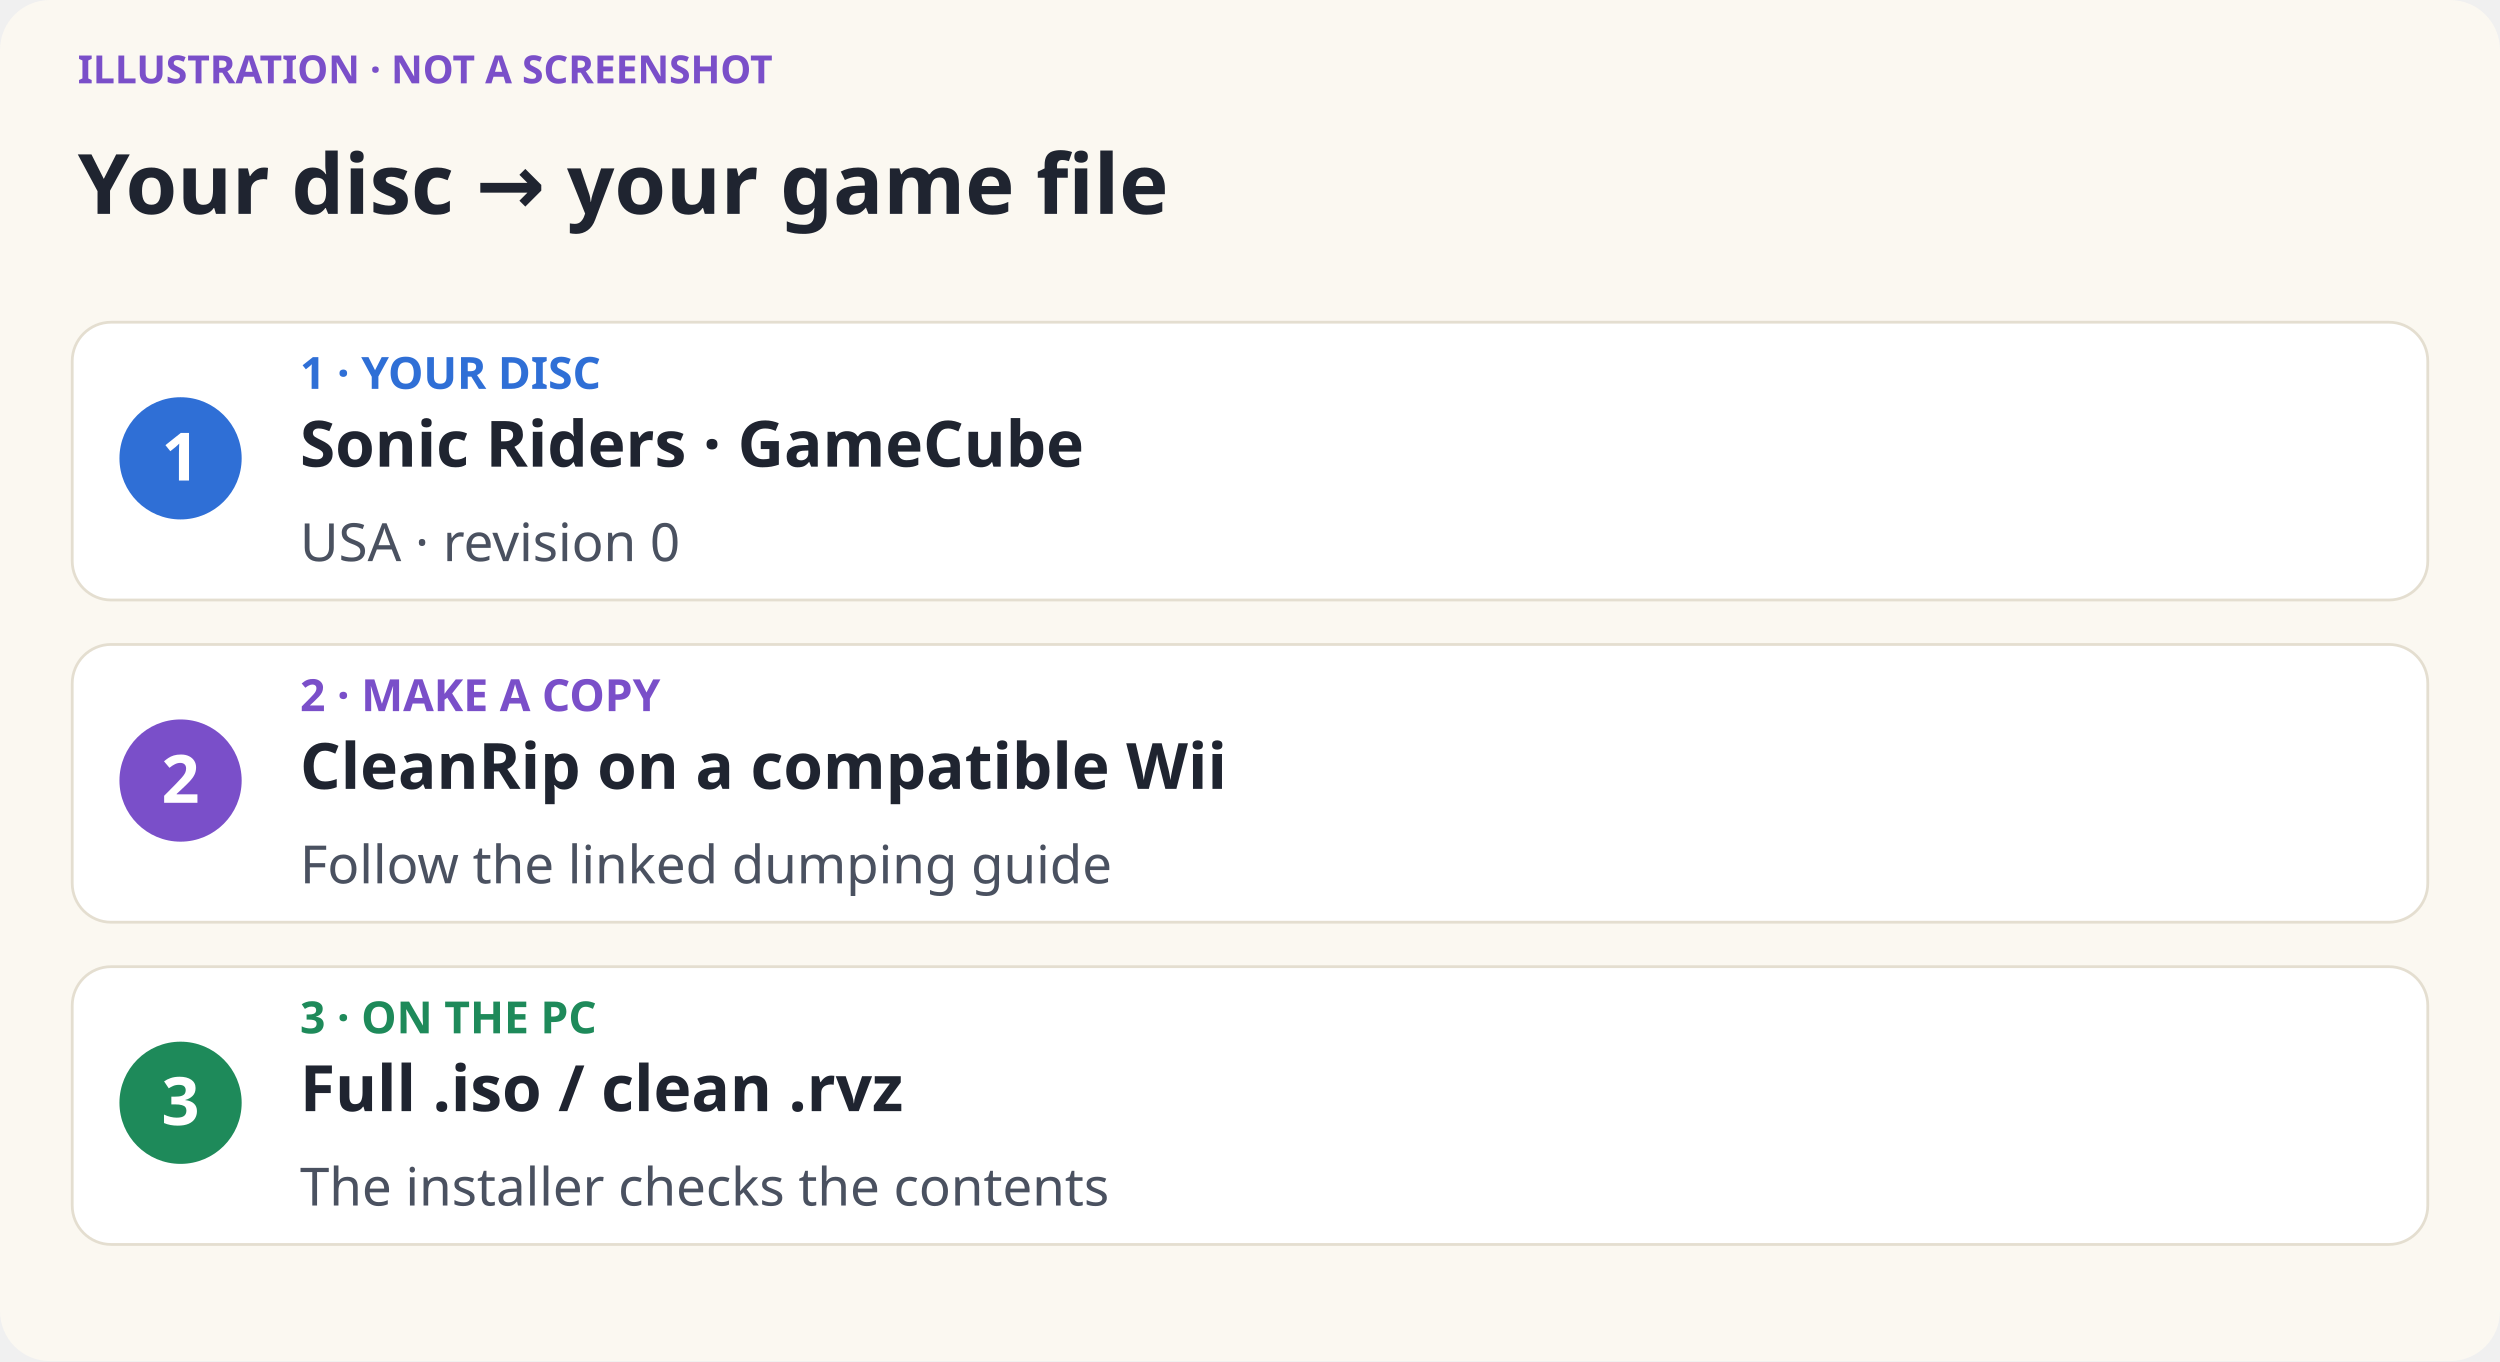
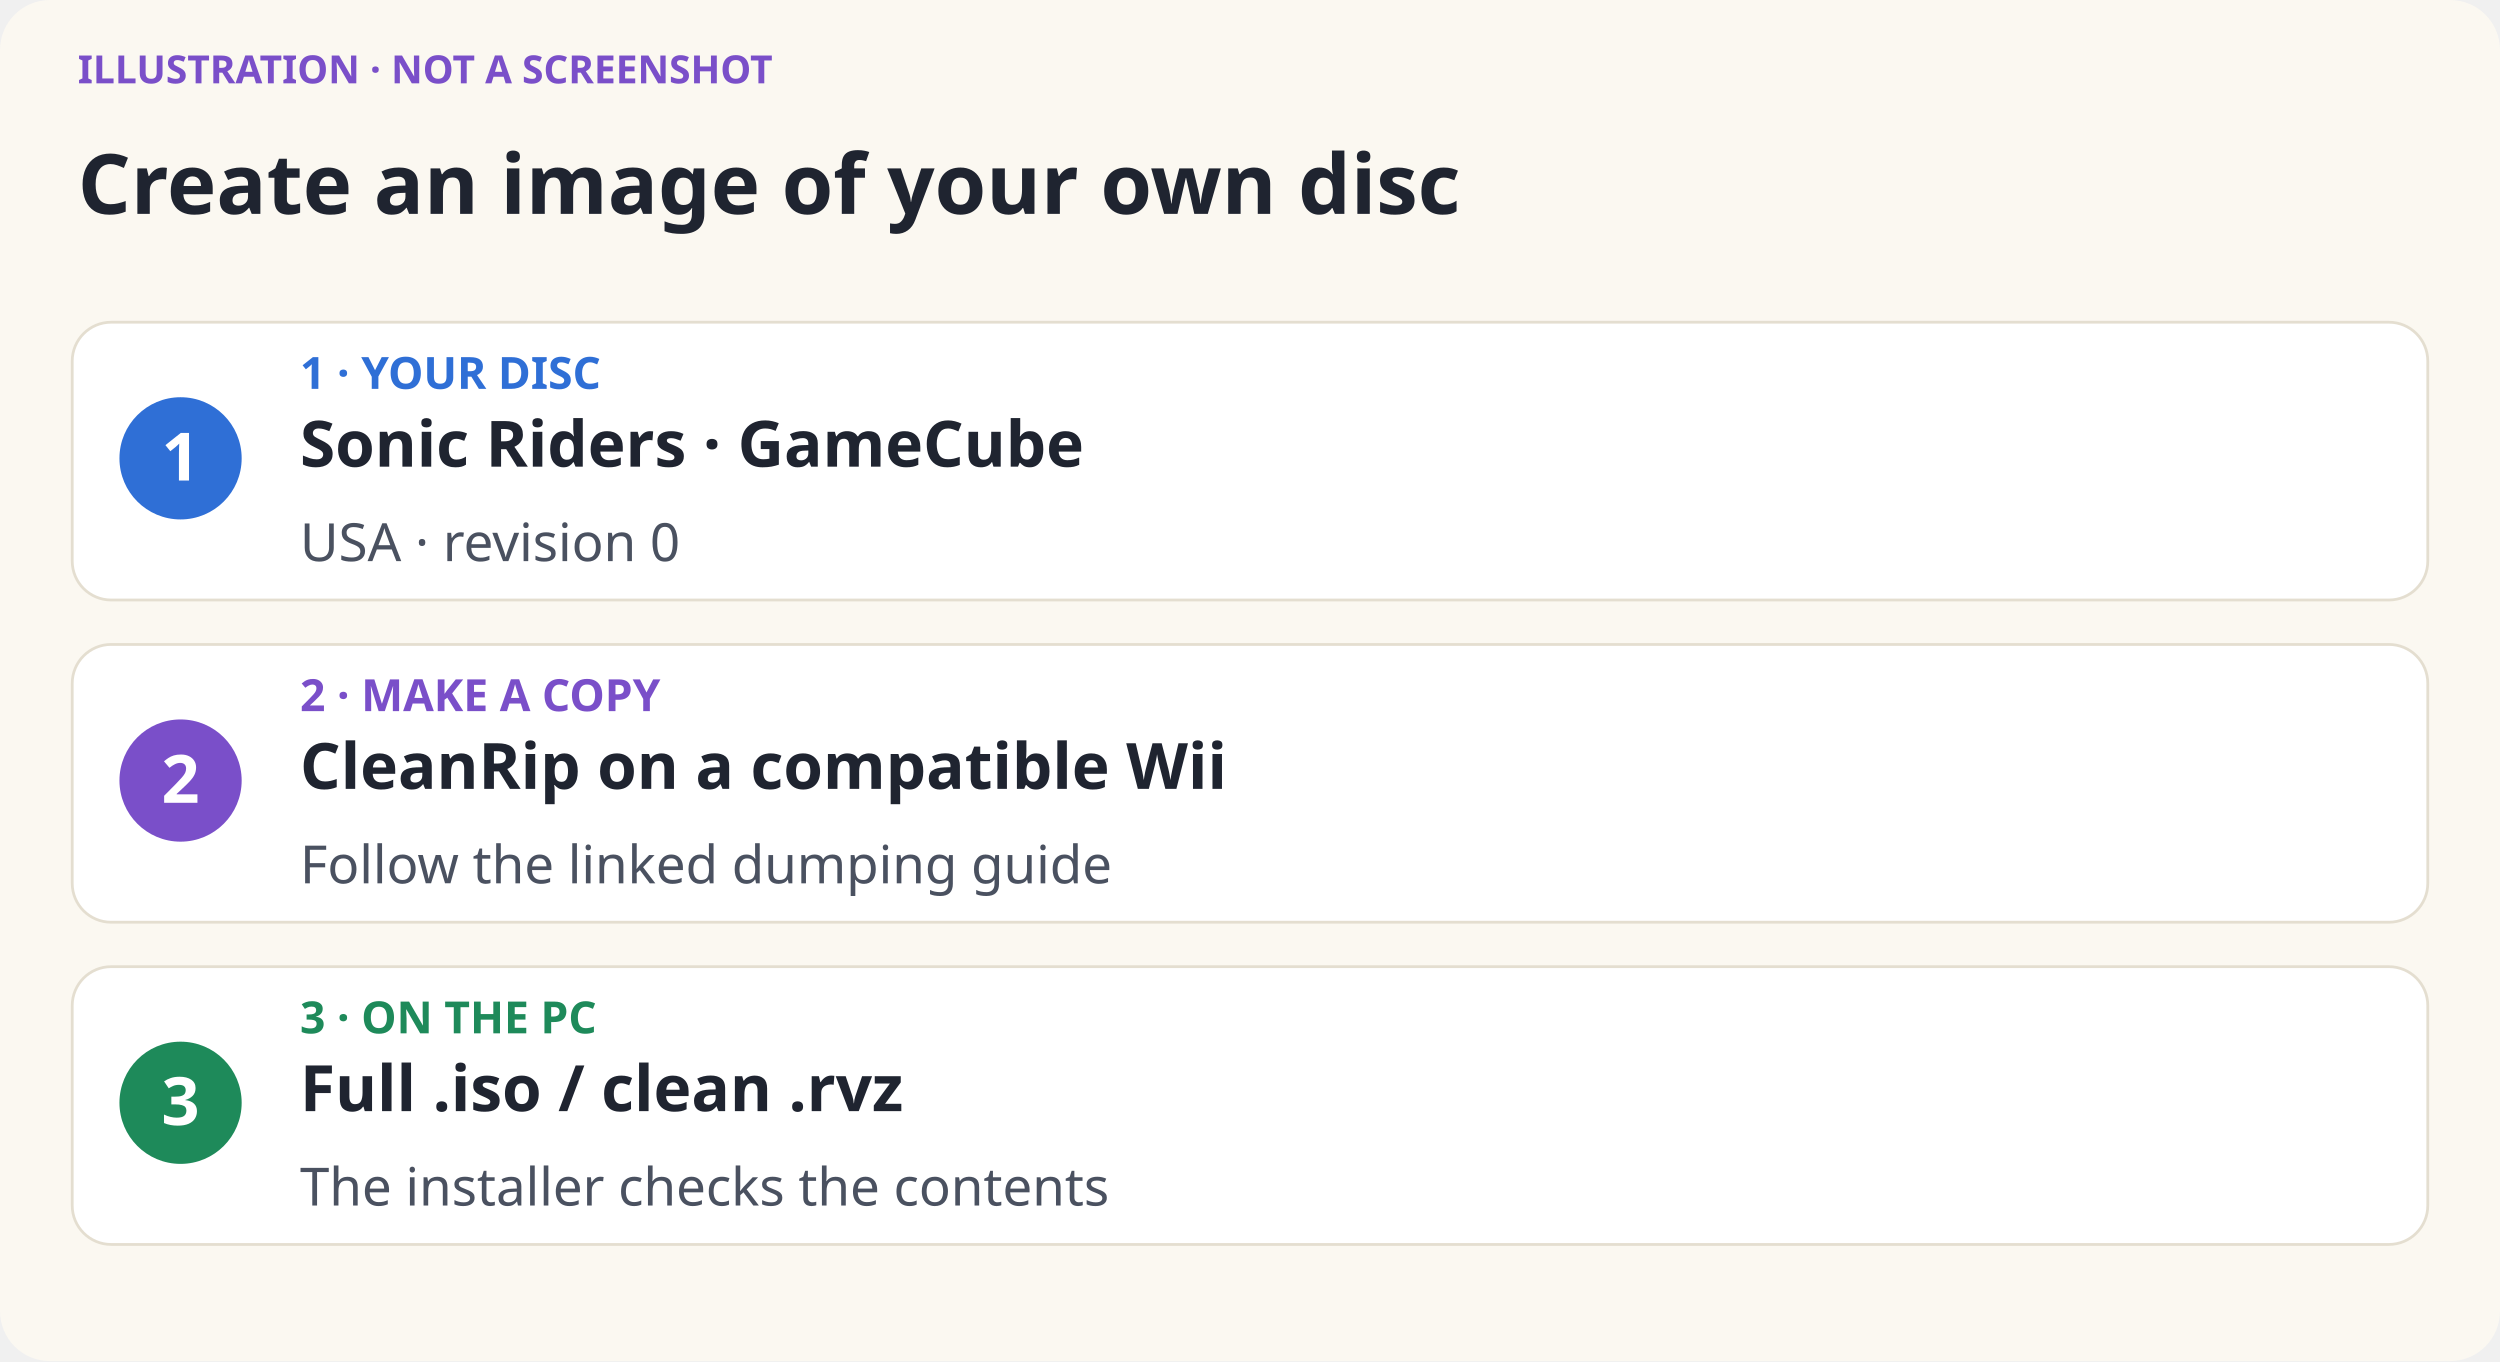
- <svg xmlns="http://www.w3.org/2000/svg" width="900" height="490" viewBox="0 0 900 490" role="img" aria-label="Your disc → your game file">
+ <svg xmlns="http://www.w3.org/2000/svg" width="900" height="490" viewBox="0 0 900 490" role="img" aria-label="Create an image of your own disc">
  <rect width="900" height="490" rx="18" fill="#FBF8F1" />
  <g fill="#1F2430" font-family="Verdana, sans-serif">
    <text x="28" y="30" font-size="14" fill="#7A4FC9" font-weight="bold">ILLUSTRATION · NOT A SCREENSHOT</text>
-     <text x="28" y="77" font-size="30" font-weight="bold">Your disc → your game file</text>
+     <text x="28" y="77" font-size="30" font-weight="bold">Create an image of your own disc</text>
    <rect x="26" y="116" width="848" height="100" rx="14" fill="white" stroke="#E4DED0" />
    <circle cx="65" cy="165" r="22" fill="#2F6FD6" />
    <text x="65" y="173" text-anchor="middle" fill="white" font-size="24" font-weight="bold">1</text>
    <text x="108" y="140" fill="#2F6FD6" font-size="16" font-weight="bold">1 · YOUR DISC</text>
    <text x="108" y="168" font-size="23" font-weight="bold">Sonic Riders · GameCube</text>
    <text x="108" y="202" font-size="19" fill="#4A5160">USA · revision 0</text>
    <rect x="26" y="232" width="848" height="100" rx="14" fill="white" stroke="#E4DED0" />
    <circle cx="65" cy="281" r="22" fill="#7A4FC9" />
    <text x="65" y="289" text-anchor="middle" fill="white" font-size="24" font-weight="bold">2</text>
    <text x="108" y="256" fill="#7A4FC9" font-size="16" font-weight="bold">2 · MAKE A COPY</text>
    <text x="108" y="284" font-size="23" font-weight="bold">CleanRip on a compatible Wii</text>
    <text x="108" y="318" font-size="19" fill="#4A5160">Follow the linked dumping guide</text>
    <rect x="26" y="348" width="848" height="100" rx="14" fill="white" stroke="#E4DED0" />
    <circle cx="65" cy="397" r="22" fill="#1E8A5A" />
    <text x="65" y="405" text-anchor="middle" fill="white" font-size="24" font-weight="bold">3</text>
    <text x="108" y="372" fill="#1E8A5A" font-size="16" font-weight="bold">3 · ON THE PC</text>
    <text x="108" y="400" font-size="23" font-weight="bold">Full .iso / clean .rvz</text>
    <text x="108" y="434" font-size="19" fill="#4A5160">The installer checks the contents</text>
  </g>
</svg>
